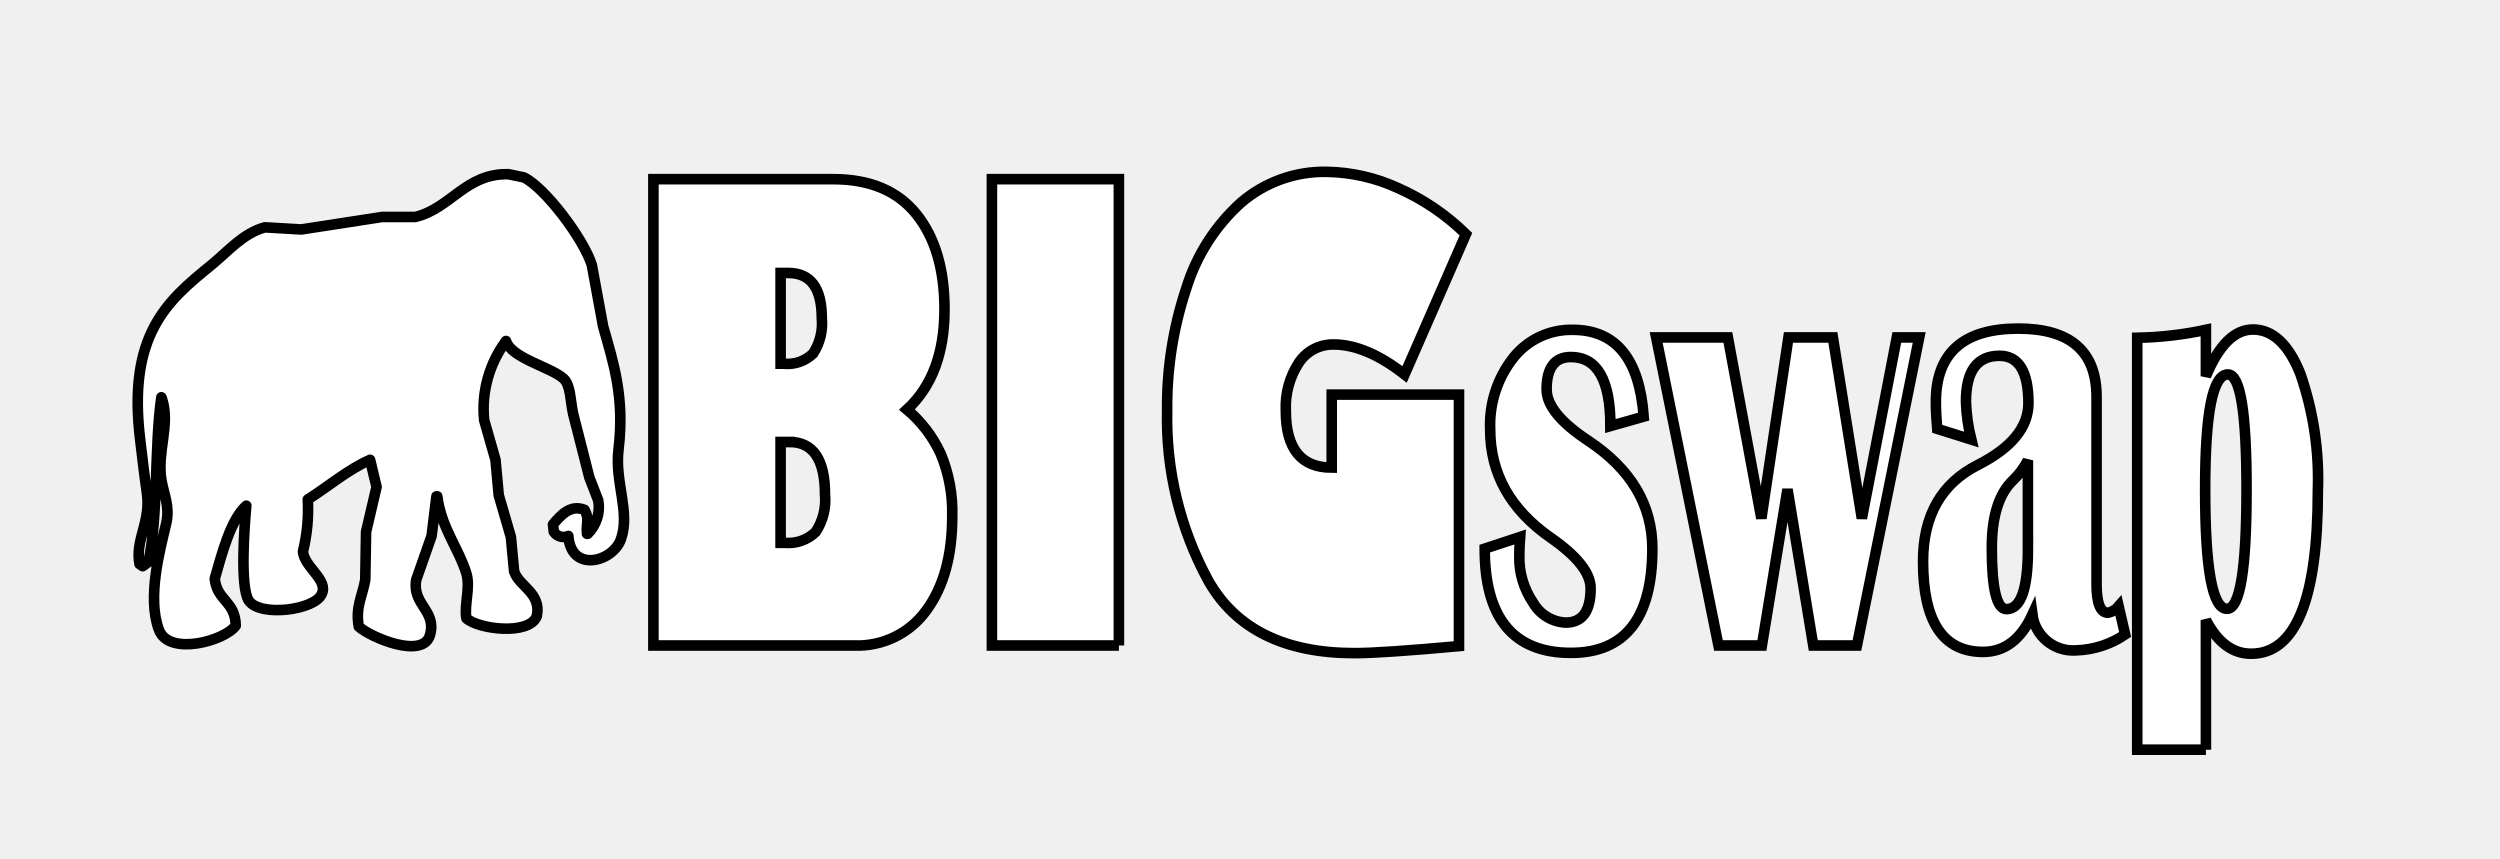
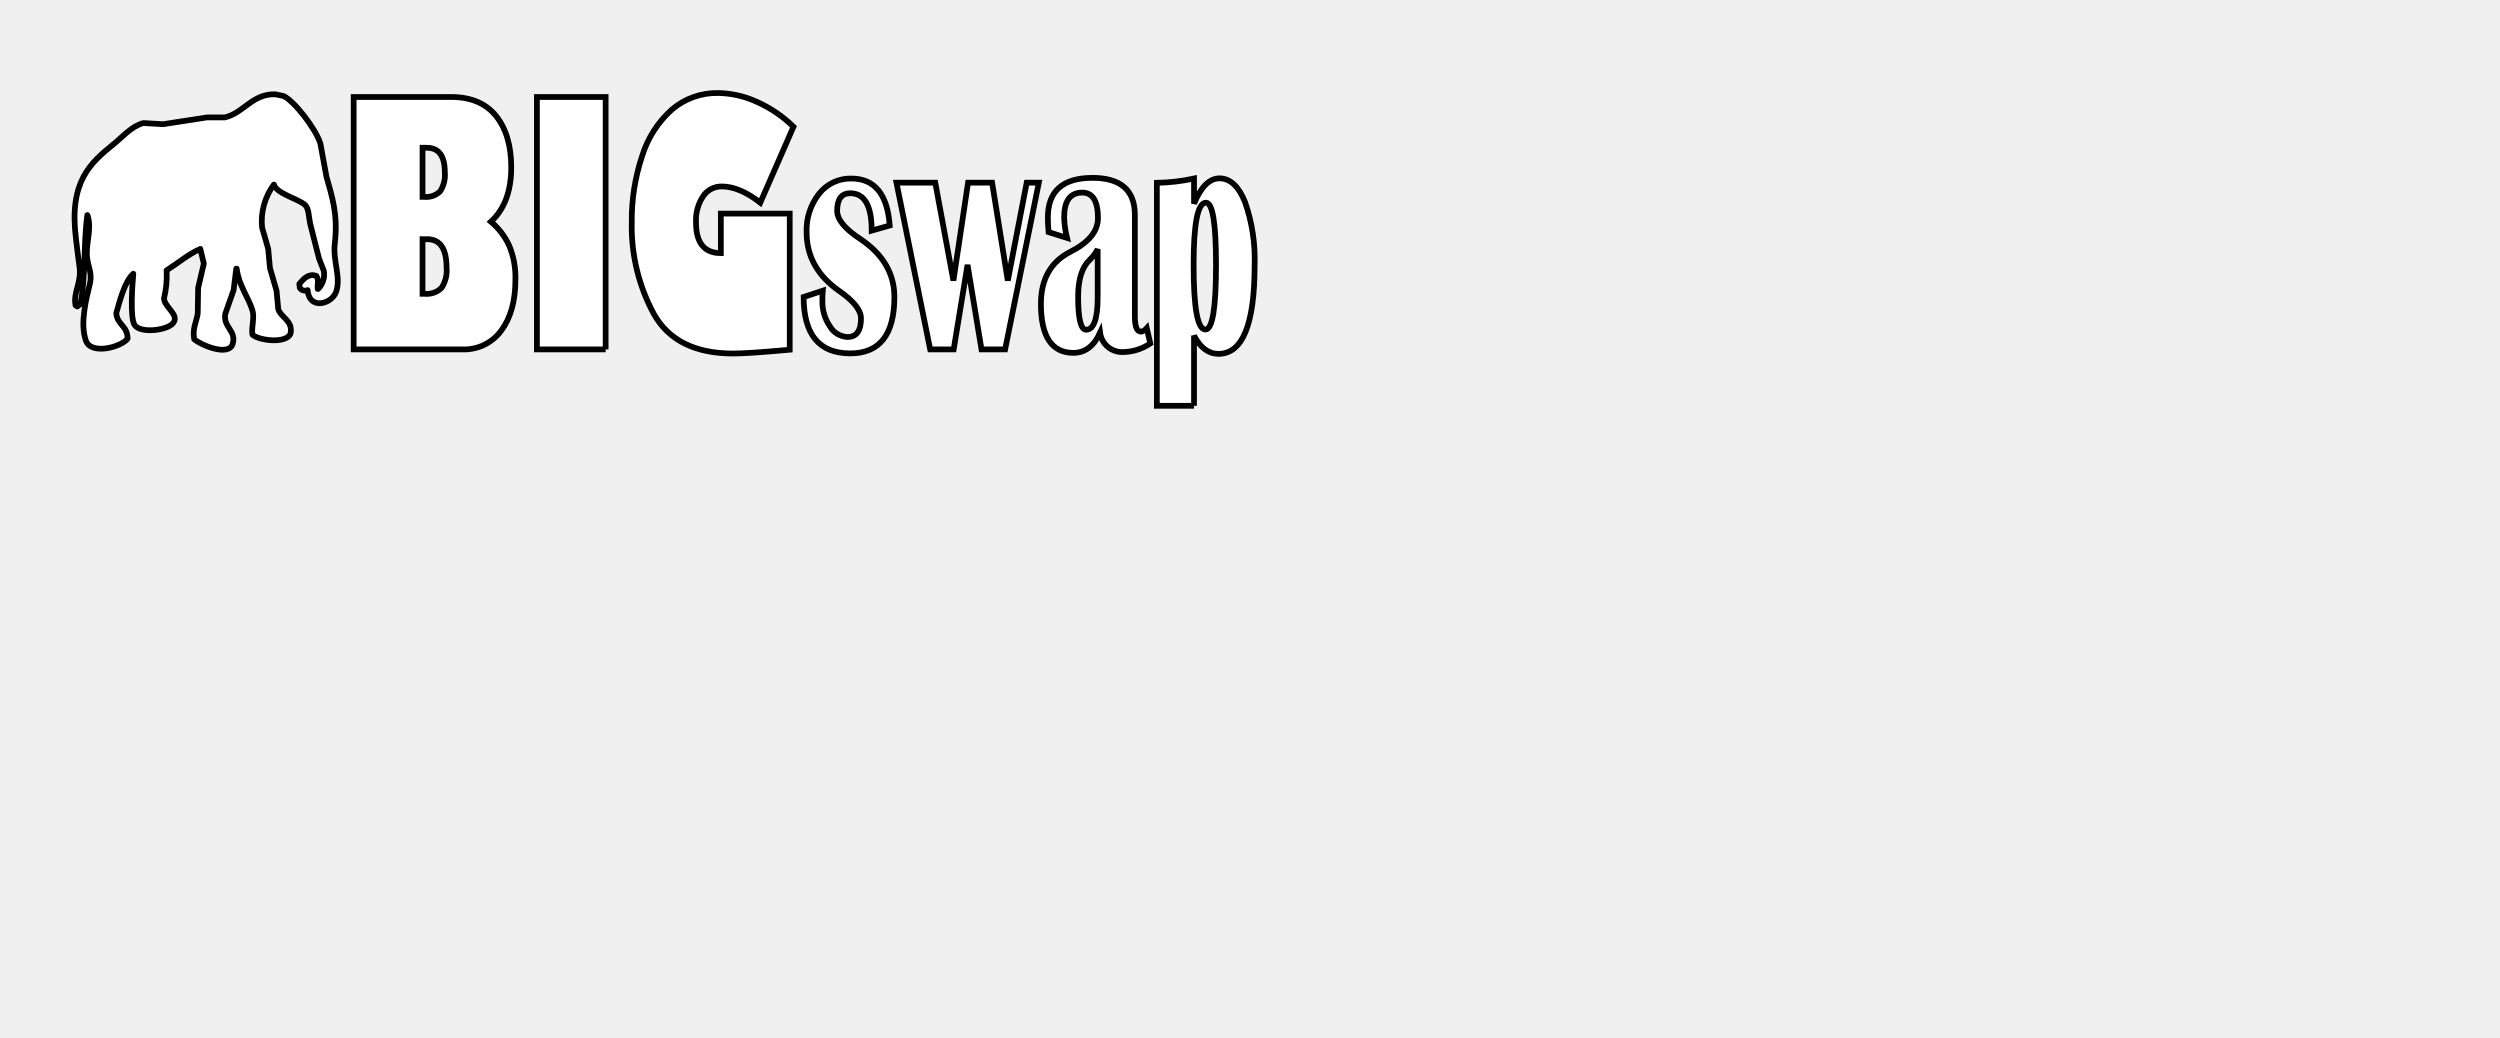
- <svg xmlns="http://www.w3.org/2000/svg" xmlns:xlink="http://www.w3.org/1999/xlink" width="236" height="81" viewBox="0 0 236 81">
+ <svg xmlns="http://www.w3.org/2000/svg" xmlns:xlink="http://www.w3.org/1999/xlink" width="436" height="181" viewBox="0 0 436 181">
  <defs>
    <style>
      .cls-1 {
        fill: #fefefe;
        filter: url(#filter);
      }

      .cls-1, .cls-2 {
        stroke: #000;
        stroke-width: 1px;
        fill-rule: evenodd;
      }

      .cls-2 {
        fill: #fff;
        stroke-linejoin: round;
        filter: url(#filter-2);
      }
    </style>
    <filter id="filter" x="61.188" y="15.719" width="158.125" height="55.563" filterUnits="userSpaceOnUse">
      <feFlood result="flood" flood-color="#fff" />
      <feComposite result="composite" operator="in" in2="SourceGraphic" />
      <feBlend result="blend" in2="SourceGraphic" />
    </filter>
    <filter id="filter-2" x="10" y="13" width="52" height="51" filterUnits="userSpaceOnUse">
      <feFlood result="flood" flood-color="#fff" />
      <feComposite result="composite" operator="in" in2="SourceGraphic" />
      <feBlend result="blend" in2="SourceGraphic" />
    </filter>
  </defs>
  <g style="fill: #fefefe; filter: url(#filter)">
    <path id="BIGswap" class="cls-1" d="M61.68,60.934H80.6a8.013,8.013,0,0,0,6.848-3.317q2.442-3.317,2.442-8.856A14.306,14.306,0,0,0,88.8,42.832a11.96,11.96,0,0,0-3.18-4.169Q89.159,35.4,89.16,29.2q0-5.683-2.656-8.986t-7.86-3.3H61.68V60.934ZM74.416,25.769q3.162,0,3.162,4.269a5.221,5.221,0,0,1-.817,3.332,3.456,3.456,0,0,1-2.771.966h-0.3V25.769h0.728Zm0.107,15.953q3.357,0,3.357,4.962A5.474,5.474,0,0,1,77,50.217a3.692,3.692,0,0,1-2.94,1.024H73.688v-9.52h0.835Zm31.1,19.212V16.913H93.636V60.934h11.99ZM132,17.764a16.738,16.738,0,0,0-6.768-1.543,12.054,12.054,0,0,0-8.055,2.885,18.058,18.058,0,0,0-5.2,8.135,35.333,35.333,0,0,0-1.8,11.539,32.037,32.037,0,0,0,3.873,16.01q3.871,6.866,13.819,6.866,2.575,0,9.859-.663V37.25H125.716v6.895q-4.335,0-4.334-5.366a7.618,7.618,0,0,1,1.234-4.544,3.847,3.847,0,0,1,3.277-1.716q3.073,0,6.7,2.827l5.791-13.241A21.635,21.635,0,0,0,132,17.764ZM148.47,31.135a6.959,6.959,0,0,0-5.613,2.64,10.254,10.254,0,0,0-2.185,6.765q0,6.231,5.7,10.212,3.783,2.625,3.784,4.789,0,3.231-2.345,3.231a3.734,3.734,0,0,1-3.082-1.875,7.532,7.532,0,0,1-1.306-4.414q0-.836.072-1.789l-3.34,1.1q0,9.837,8.136,9.837,7.69,0,7.691-9.837,0-6.173-6.04-10.183Q146,39.01,146,36.76q0-3.057,2.292-3.058,3.729,0,3.73,6.52l3.144-.894q-0.6-8.192-6.7-8.193h0Zm30.588,0.721-3.3,17.078-2.735-17.078h-4.193l-2.557,17.078-3.162-17.078h-6.768l5.88,29.078h4.1l2.416-14.741,2.433,14.741h4.121l5.88-29.078h-2.114ZM200,57.242a1.861,1.861,0,0,1-1,.606q-1.085,0-1.084-2.712V37.481q0-6.462-7.389-6.462-7.78,0-7.78,6.923,0,1.183.124,2.539l3.215,1.01a17.187,17.187,0,0,1-.5-3.577q0-4.327,3.162-4.327,2.735,0,2.735,4.471,0,3.4-4.76,5.827-5.187,2.625-5.187,9.116,0,8.539,5.666,8.539,3.037,0,4.654-3.519a3.881,3.881,0,0,0,4.121,3.375,8.69,8.69,0,0,0,4.636-1.5Zm-8.562-5.452q0,5.712-2.025,5.712-1.386,0-1.386-5.77,0-4.5,2.007-6.4a7.239,7.239,0,0,0,1.4-1.875v8.337Zm16.8,18.982V58.54q1.668,3.174,4.263,3.173,6.3,0,6.305-15.376a30.278,30.278,0,0,0-1.669-11.092q-1.669-4.139-4.459-4.14-2.611,0-4.44,4.414V31.135a33.5,33.5,0,0,1-6.484.75V70.771h6.484Zm3.836-24.578q0,11.28-1.847,11.279-2.061,0-2.061-11.279,0-10.846,2.15-10.847,1.758,0,1.758,10.847h0Z" style="stroke: inherit; filter: none; fill: inherit" />
  </g>
  <use xlink:href="#BIGswap" style="stroke: #000; filter: none; fill: none" />
  <g style="fill: #fff; filter: url(#filter-2)">
    <path id="Elephant_1" data-name="Elephant 1" class="cls-2" d="M48,16.444c-4.033-.1-5.423,3.212-8.784,4.035H36.084l-7.638,1.181-3.437-.2c-2.059.55-3.5,2.289-5.041,3.543-4.2,3.409-7.976,6.6-6.722,16.631,0.2,1.62.4,3.418,0.611,4.822,0.421,2.862-1.125,4.447-.687,6.79l0.305,0.2,0.535-.394c0.937-4.338.549-10.815,1.222-15.548l0.076,0.2c0.764,2.441-.5,4.958-0.076,7.577,0.214,1.334.835,2.508,0.458,4.133C15.136,51.8,13.855,56.356,15,59.447c0.944,2.541,6.269,1.03,7.256-.394C22.2,56.7,20.48,56.733,20.273,54.626c0.661-2.3,1.5-5.591,2.979-6.888-0.179,1.851-.61,7.7.229,8.955,1.06,1.579,6.214.895,6.874-.59,0.708-1.33-1.632-2.557-1.757-4.035a16.76,16.76,0,0,0,.458-4.92c1.9-1.194,3.79-2.825,5.881-3.739l0.611,2.558L34.557,50.2q-0.038,2.263-.076,4.527c-0.245,1.493-.954,2.566-0.611,4.428,1.139,1.028,6.069,3.111,6.722.787s-1.718-2.84-1.3-5.215l1.451-4.133,0.458-3.74h0.076c0.406,3.056,2.027,4.894,2.75,7.282,0.4,1.334-.226,2.953,0,4.232,1.09,1.026,5.928,1.646,6.645-.2,0.461-2.216-1.672-2.784-2.139-4.231l-0.306-3.247-1.146-3.936-0.306-3.346-1.069-3.74a10.75,10.75,0,0,1,2.062-7.479c0.5,1.628,4.213,2.456,5.423,3.542,0.7,0.632.641,2.144,0.916,3.346l1.528,6,0.84,2.165a3.547,3.547,0,0,1-.993,3.149H55.409c-0.093-1.013.265-1.386-.229-2.263-1.3-.514-2.181.431-2.979,1.378L52.277,50.2a1.1,1.1,0,0,0,1.375.394c0.255,3.51,4.2,2.474,4.965.3,0.9-2.554-.6-5.356-0.229-8.463,0.6-4.955-.493-8.222-1.451-11.612l-1.069-5.806c-0.8-2.523-4.464-7.34-6.416-8.266Z" style="stroke: inherit; filter: none; fill: inherit" />
  </g>
  <use xlink:href="#Elephant_1" style="stroke: #000; filter: none; fill: none" />
</svg>
